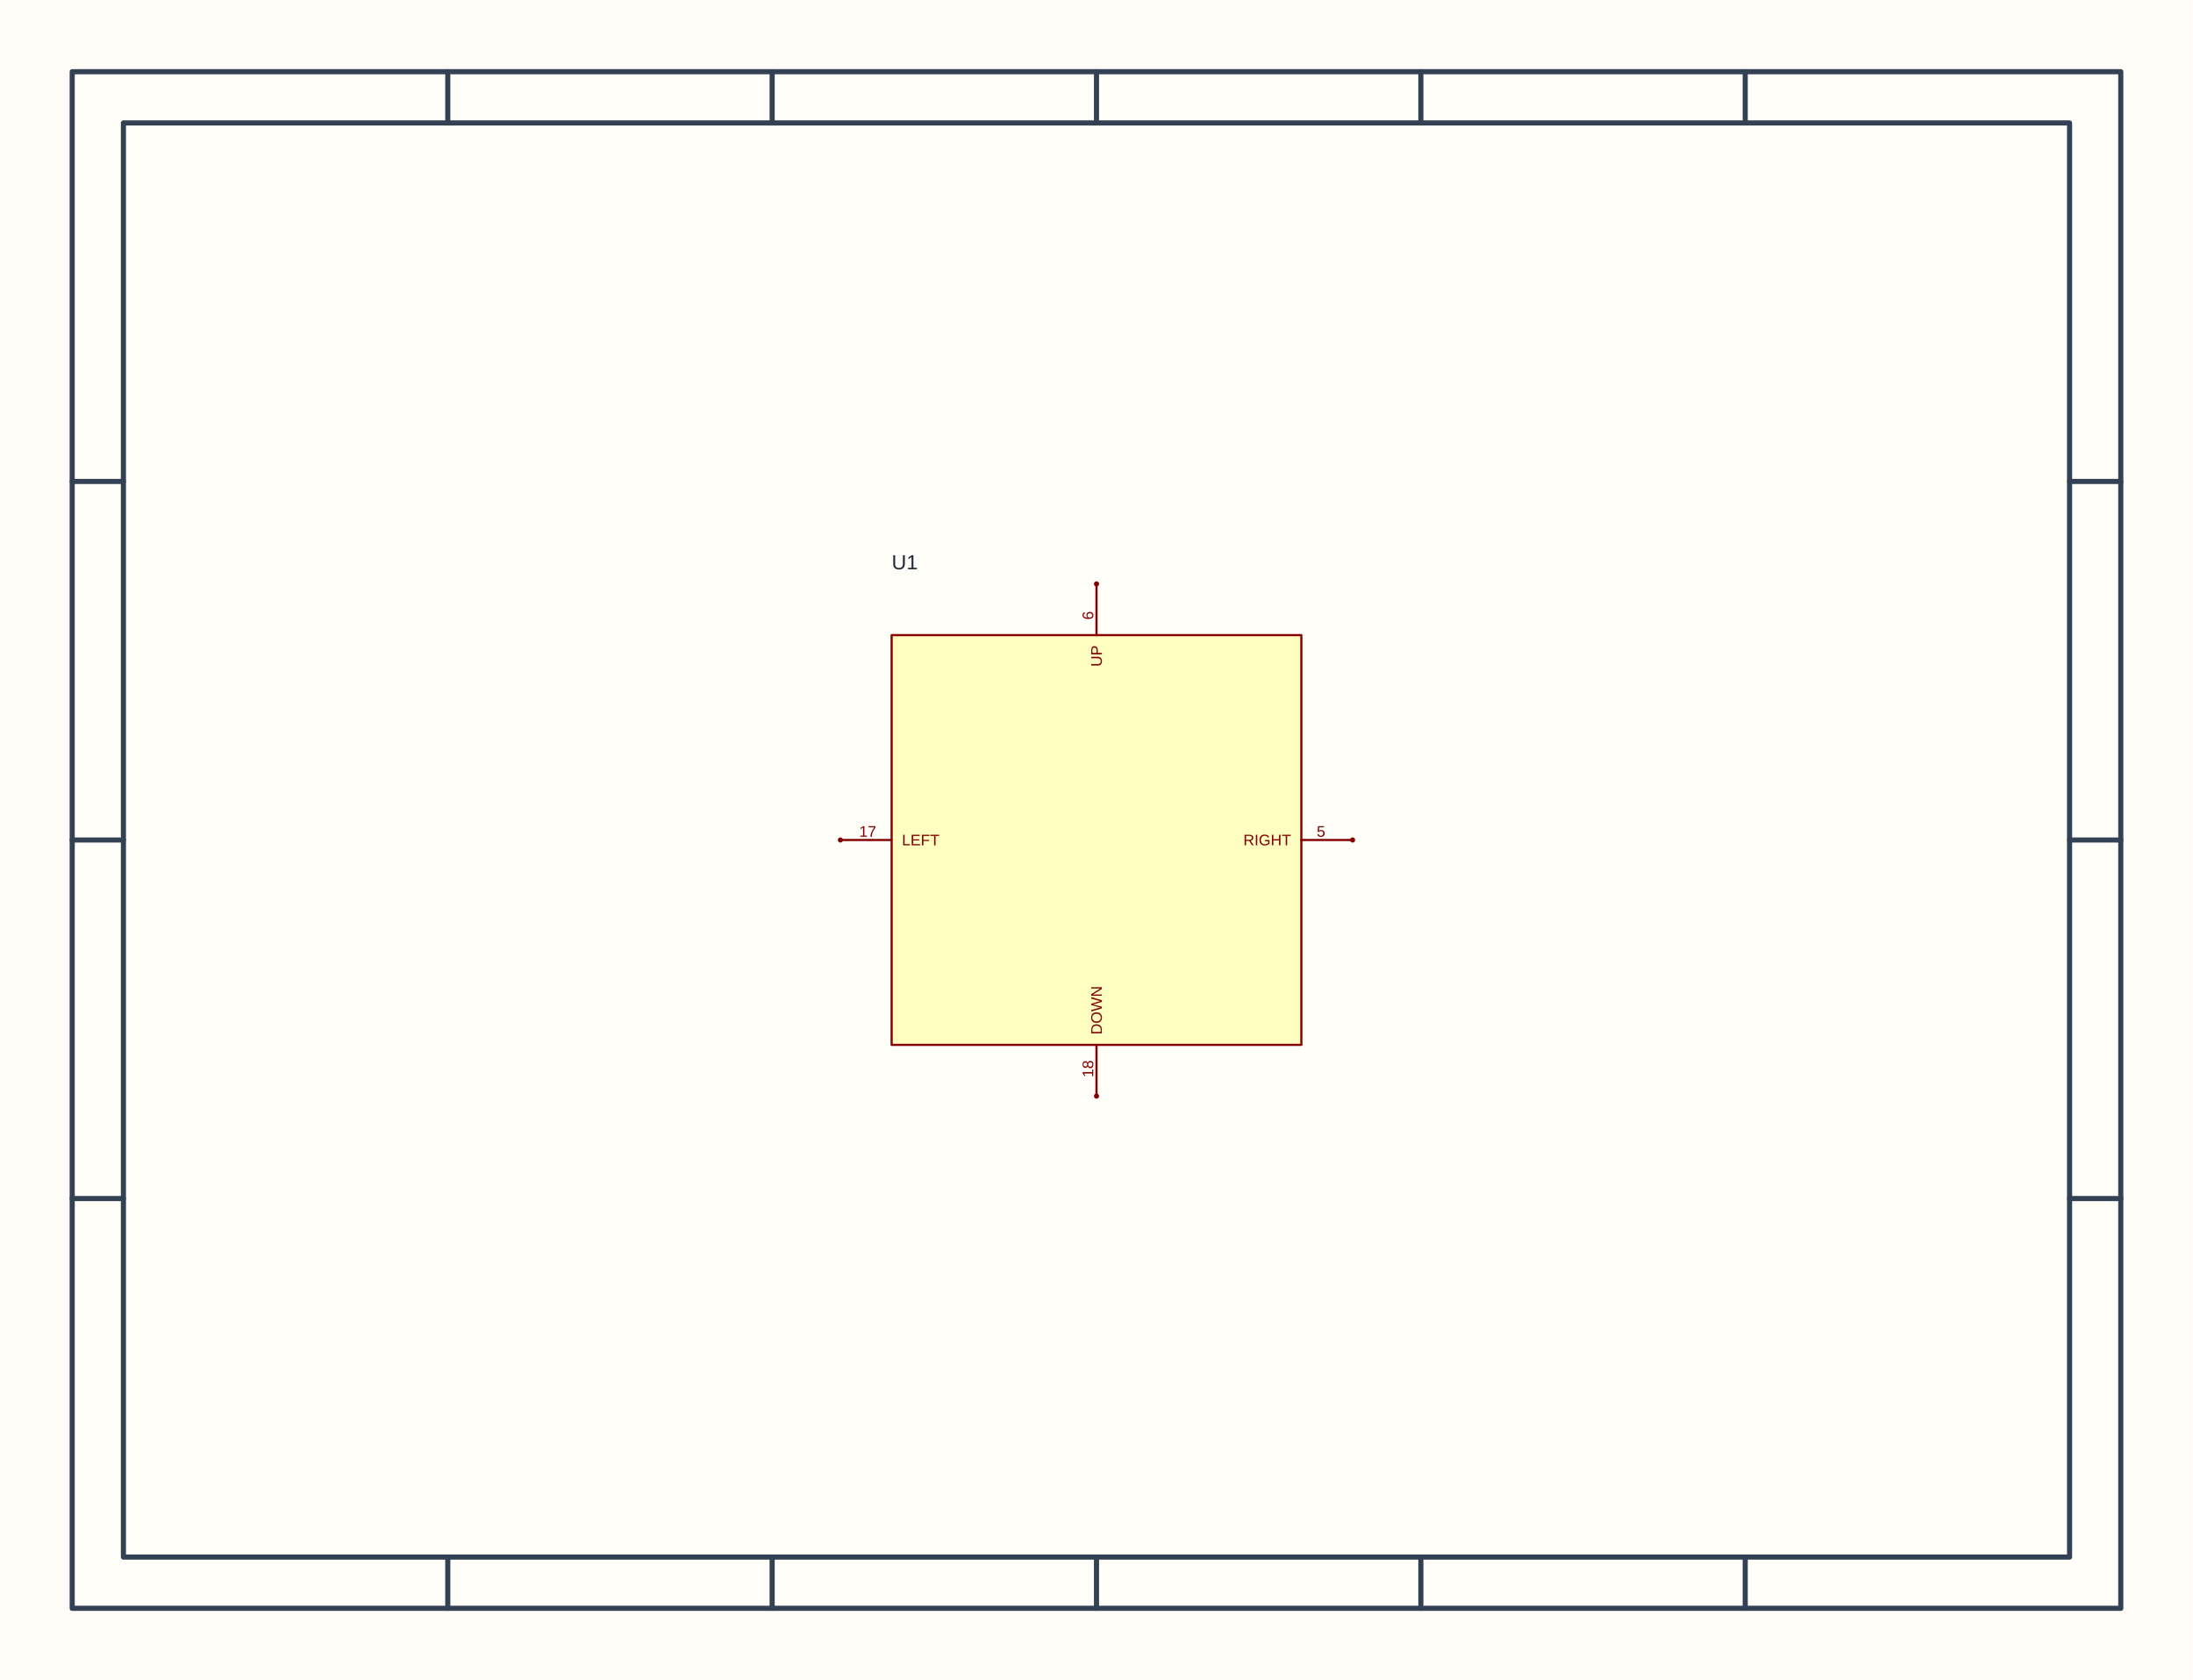
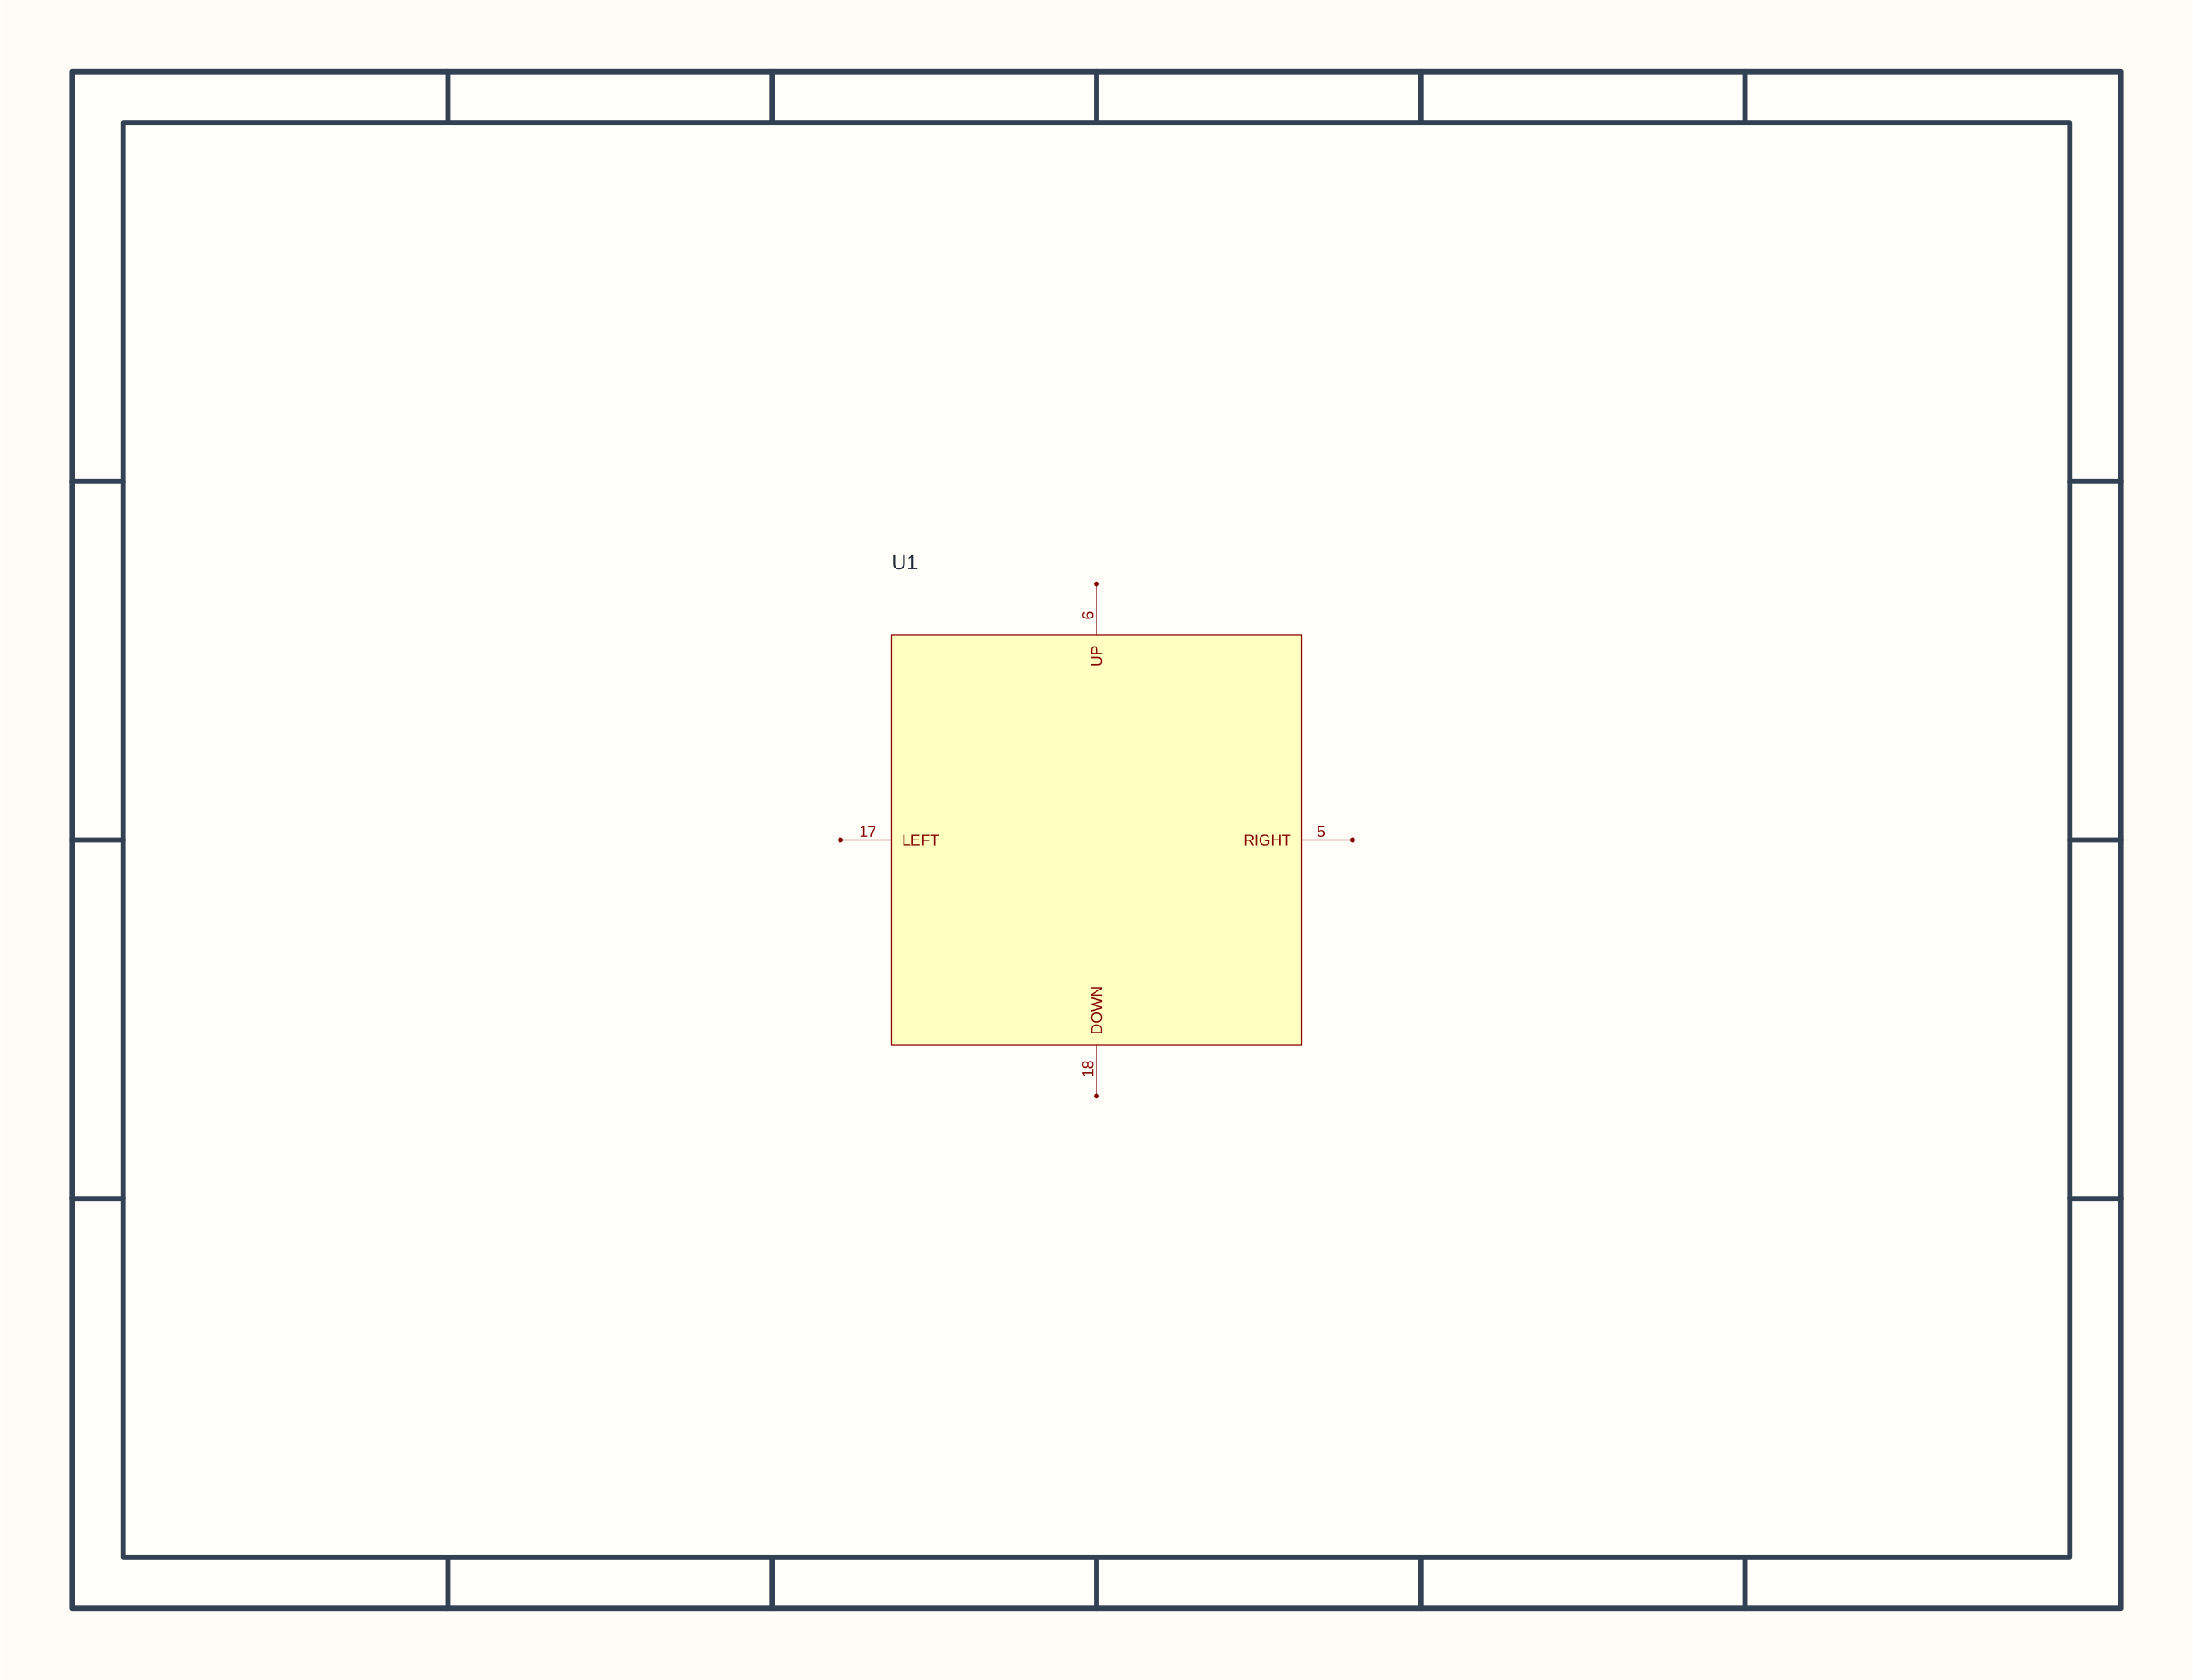
<svg xmlns="http://www.w3.org/2000/svg" width="1000" height="766" viewBox="0 0 428 328" role="img" aria-label="Altium schematic sheet" class="altium-sheet" data-renderer="altiumts">
  <rect width="100%" height="100%" fill="#fffcf8" />
  <g stroke-linecap="round" stroke-linejoin="round">
    <defs>
      <clipPath id="altium-sheet-paper">
        <rect x="14" y="14" width="400" height="300" />
      </clipPath>
    </defs>
    <g data-record="SheetBorder" fill="#fffef8" stroke="#334155" stroke-width="1">
      <rect x="14" y="14" width="400" height="300" />
      <rect x="24" y="24" width="380" height="280" fill="none" />
      <path d="M 87.333 14 V 24 M 87.333 304 V 314" />
      <path d="M 150.667 14 V 24 M 150.667 304 V 314" />
      <path d="M 214 14 V 24 M 214 304 V 314" />
      <path d="M 277.333 14 V 24 M 277.333 304 V 314" />
      <path d="M 340.667 14 V 24 M 340.667 304 V 314" />
      <path d="M 14 94 H 24 M 404 94 H 414" />
      <path d="M 14 164 H 24 M 404 164 H 414" />
      <path d="M 14 234 H 24 M 404 234 H 414" />
    </g>
    <g data-sheet-content="true" clip-path="url(#altium-sheet-paper)">
-       <rect data-record="14" x="174" y="124" width="80" height="80" rx="0" fill="#ffffc2" stroke="#880000" stroke-width="0.428" />
+       <rect data-record="14" x="174" y="124" width="80" height="80" rx="0" fill="#ffffc2" stroke="#880000" stroke-width="0.214" />
      <text data-record="34" x="0" y="0" fill="#1f2937" font-family="Arial" font-size="4" font-style="normal" font-weight="normal" text-decoration="none" text-anchor="start" dominant-baseline="text-after-edge" transform="translate(174 112) rotate(0)">U1</text>
      <g data-record="2">
        <line x1="264" y1="164" x2="264" y2="164" stroke="#840000" stroke-width="1" />
        <text x="0" y="0" fill="#840000" font-family="Arial" font-size="3" font-style="normal" font-weight="normal" text-decoration="none" text-anchor="start" dominant-baseline="text-after-edge" transform="translate(257 164) rotate(0)">5</text>
        <text x="0" y="0" fill="#840000" font-family="Arial" font-size="3" font-style="normal" font-weight="normal" text-decoration="none" text-anchor="end" dominant-baseline="central" transform="translate(252 164) rotate(0)">RIGHT</text>
      </g>
-       <line data-record="13" x1="254" y1="164" x2="264" y2="164" stroke="#840000" stroke-width="0.428" />
+       <line data-record="13" x1="254" y1="164" x2="264" y2="164" stroke="#840000" stroke-width="0.214" />
      <g data-record="2">
        <line x1="214" y1="114" x2="214" y2="114" stroke="#840000" stroke-width="1" />
        <text x="0" y="0" fill="#840000" font-family="Arial" font-size="3" font-style="normal" font-weight="normal" text-decoration="none" text-anchor="start" dominant-baseline="text-after-edge" transform="translate(214 121) rotate(-90)">6</text>
        <text x="0" y="0" fill="#840000" font-family="Arial" font-size="3" font-style="normal" font-weight="normal" text-decoration="none" text-anchor="end" dominant-baseline="central" transform="translate(214 126) rotate(-90)">UP</text>
      </g>
-       <line data-record="13" x1="214" y1="124" x2="214" y2="114" stroke="#840000" stroke-width="0.428" />
+       <line data-record="13" x1="214" y1="124" x2="214" y2="114" stroke="#840000" stroke-width="0.214" />
      <g data-record="2">
        <line x1="164" y1="164" x2="164" y2="164" stroke="#840000" stroke-width="1" />
        <text x="0" y="0" fill="#840000" font-family="Arial" font-size="3" font-style="normal" font-weight="normal" text-decoration="none" text-anchor="end" dominant-baseline="text-after-edge" transform="translate(171 164) rotate(0)">17</text>
        <text x="0" y="0" fill="#840000" font-family="Arial" font-size="3" font-style="normal" font-weight="normal" text-decoration="none" text-anchor="start" dominant-baseline="central" transform="translate(176 164) rotate(0)">LEFT</text>
      </g>
-       <line data-record="13" x1="174" y1="164" x2="164" y2="164" stroke="#840000" stroke-width="0.428" />
+       <line data-record="13" x1="174" y1="164" x2="164" y2="164" stroke="#840000" stroke-width="0.214" />
      <g data-record="2">
        <line x1="214" y1="214" x2="214" y2="214" stroke="#840000" stroke-width="1" />
        <text x="0" y="0" fill="#840000" font-family="Arial" font-size="3" font-style="normal" font-weight="normal" text-decoration="none" text-anchor="end" dominant-baseline="text-after-edge" transform="translate(214 207) rotate(-90)">18</text>
        <text x="0" y="0" fill="#840000" font-family="Arial" font-size="3" font-style="normal" font-weight="normal" text-decoration="none" text-anchor="start" dominant-baseline="central" transform="translate(214 202) rotate(-90)">DOWN</text>
      </g>
-       <line data-record="13" x1="214" y1="204" x2="214" y2="214" stroke="#840000" stroke-width="0.428" />
+       <line data-record="13" x1="214" y1="204" x2="214" y2="214" stroke="#840000" stroke-width="0.214" />
    </g>
  </g>
</svg>
